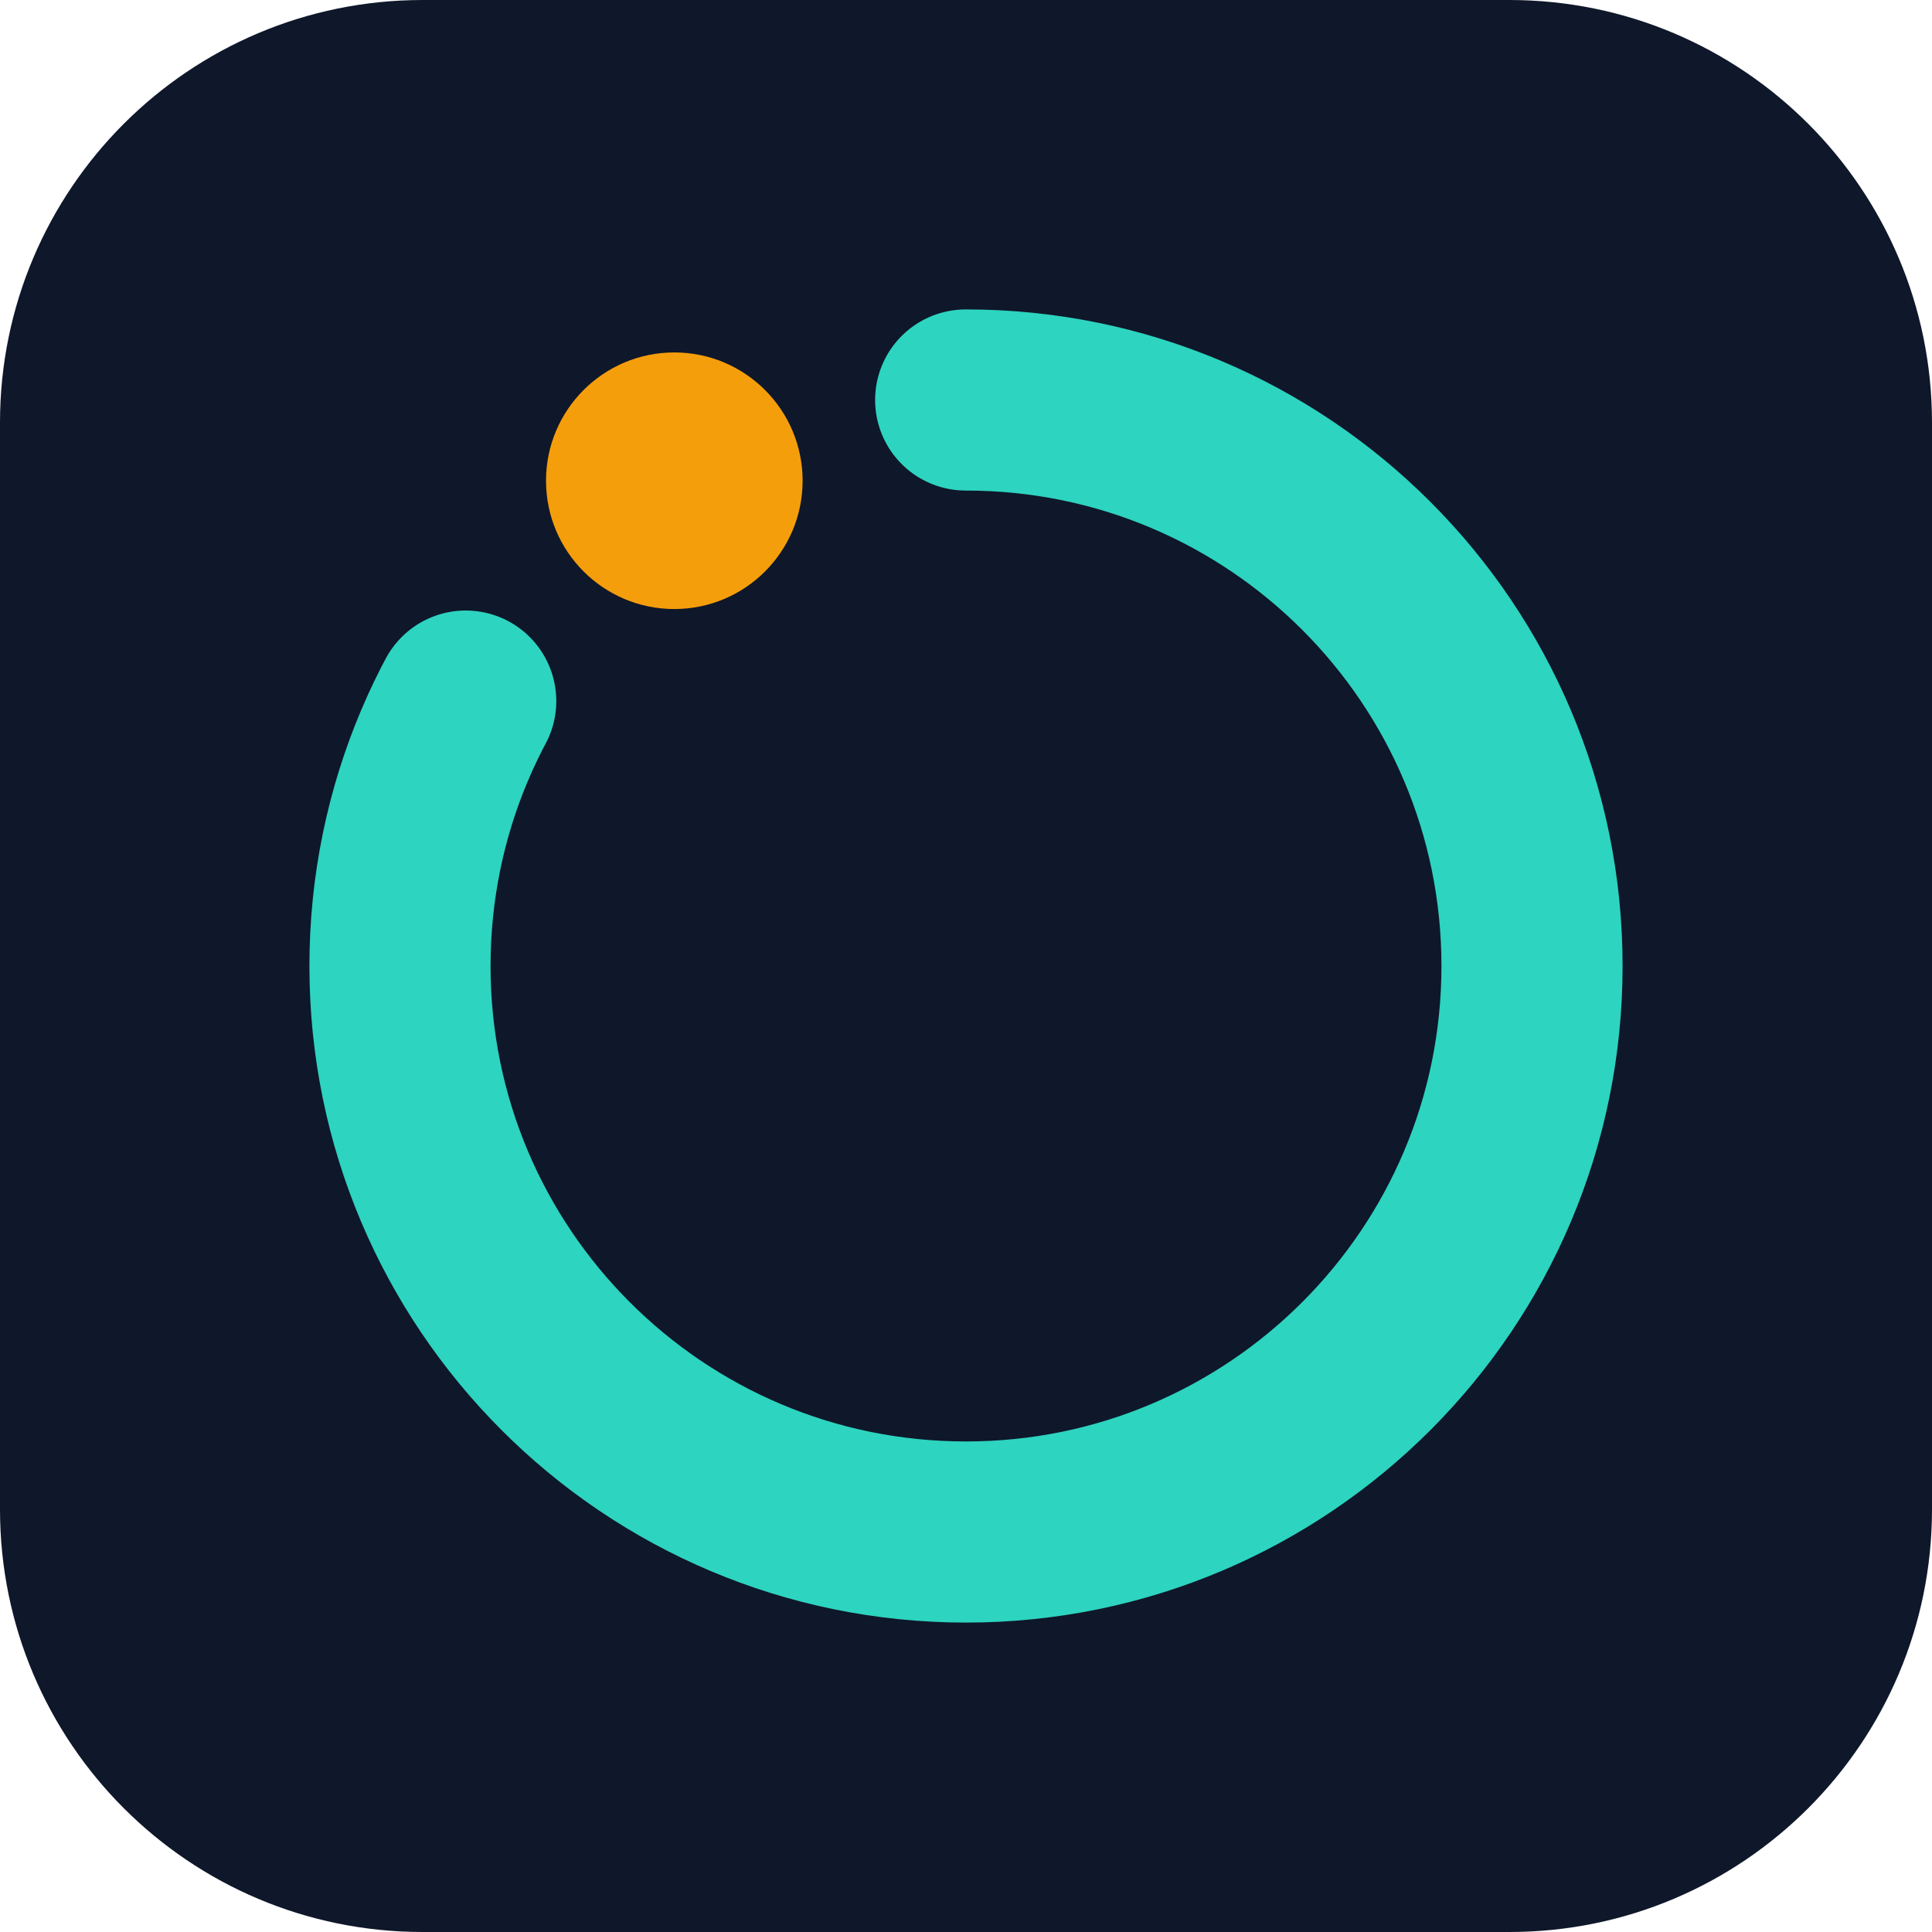
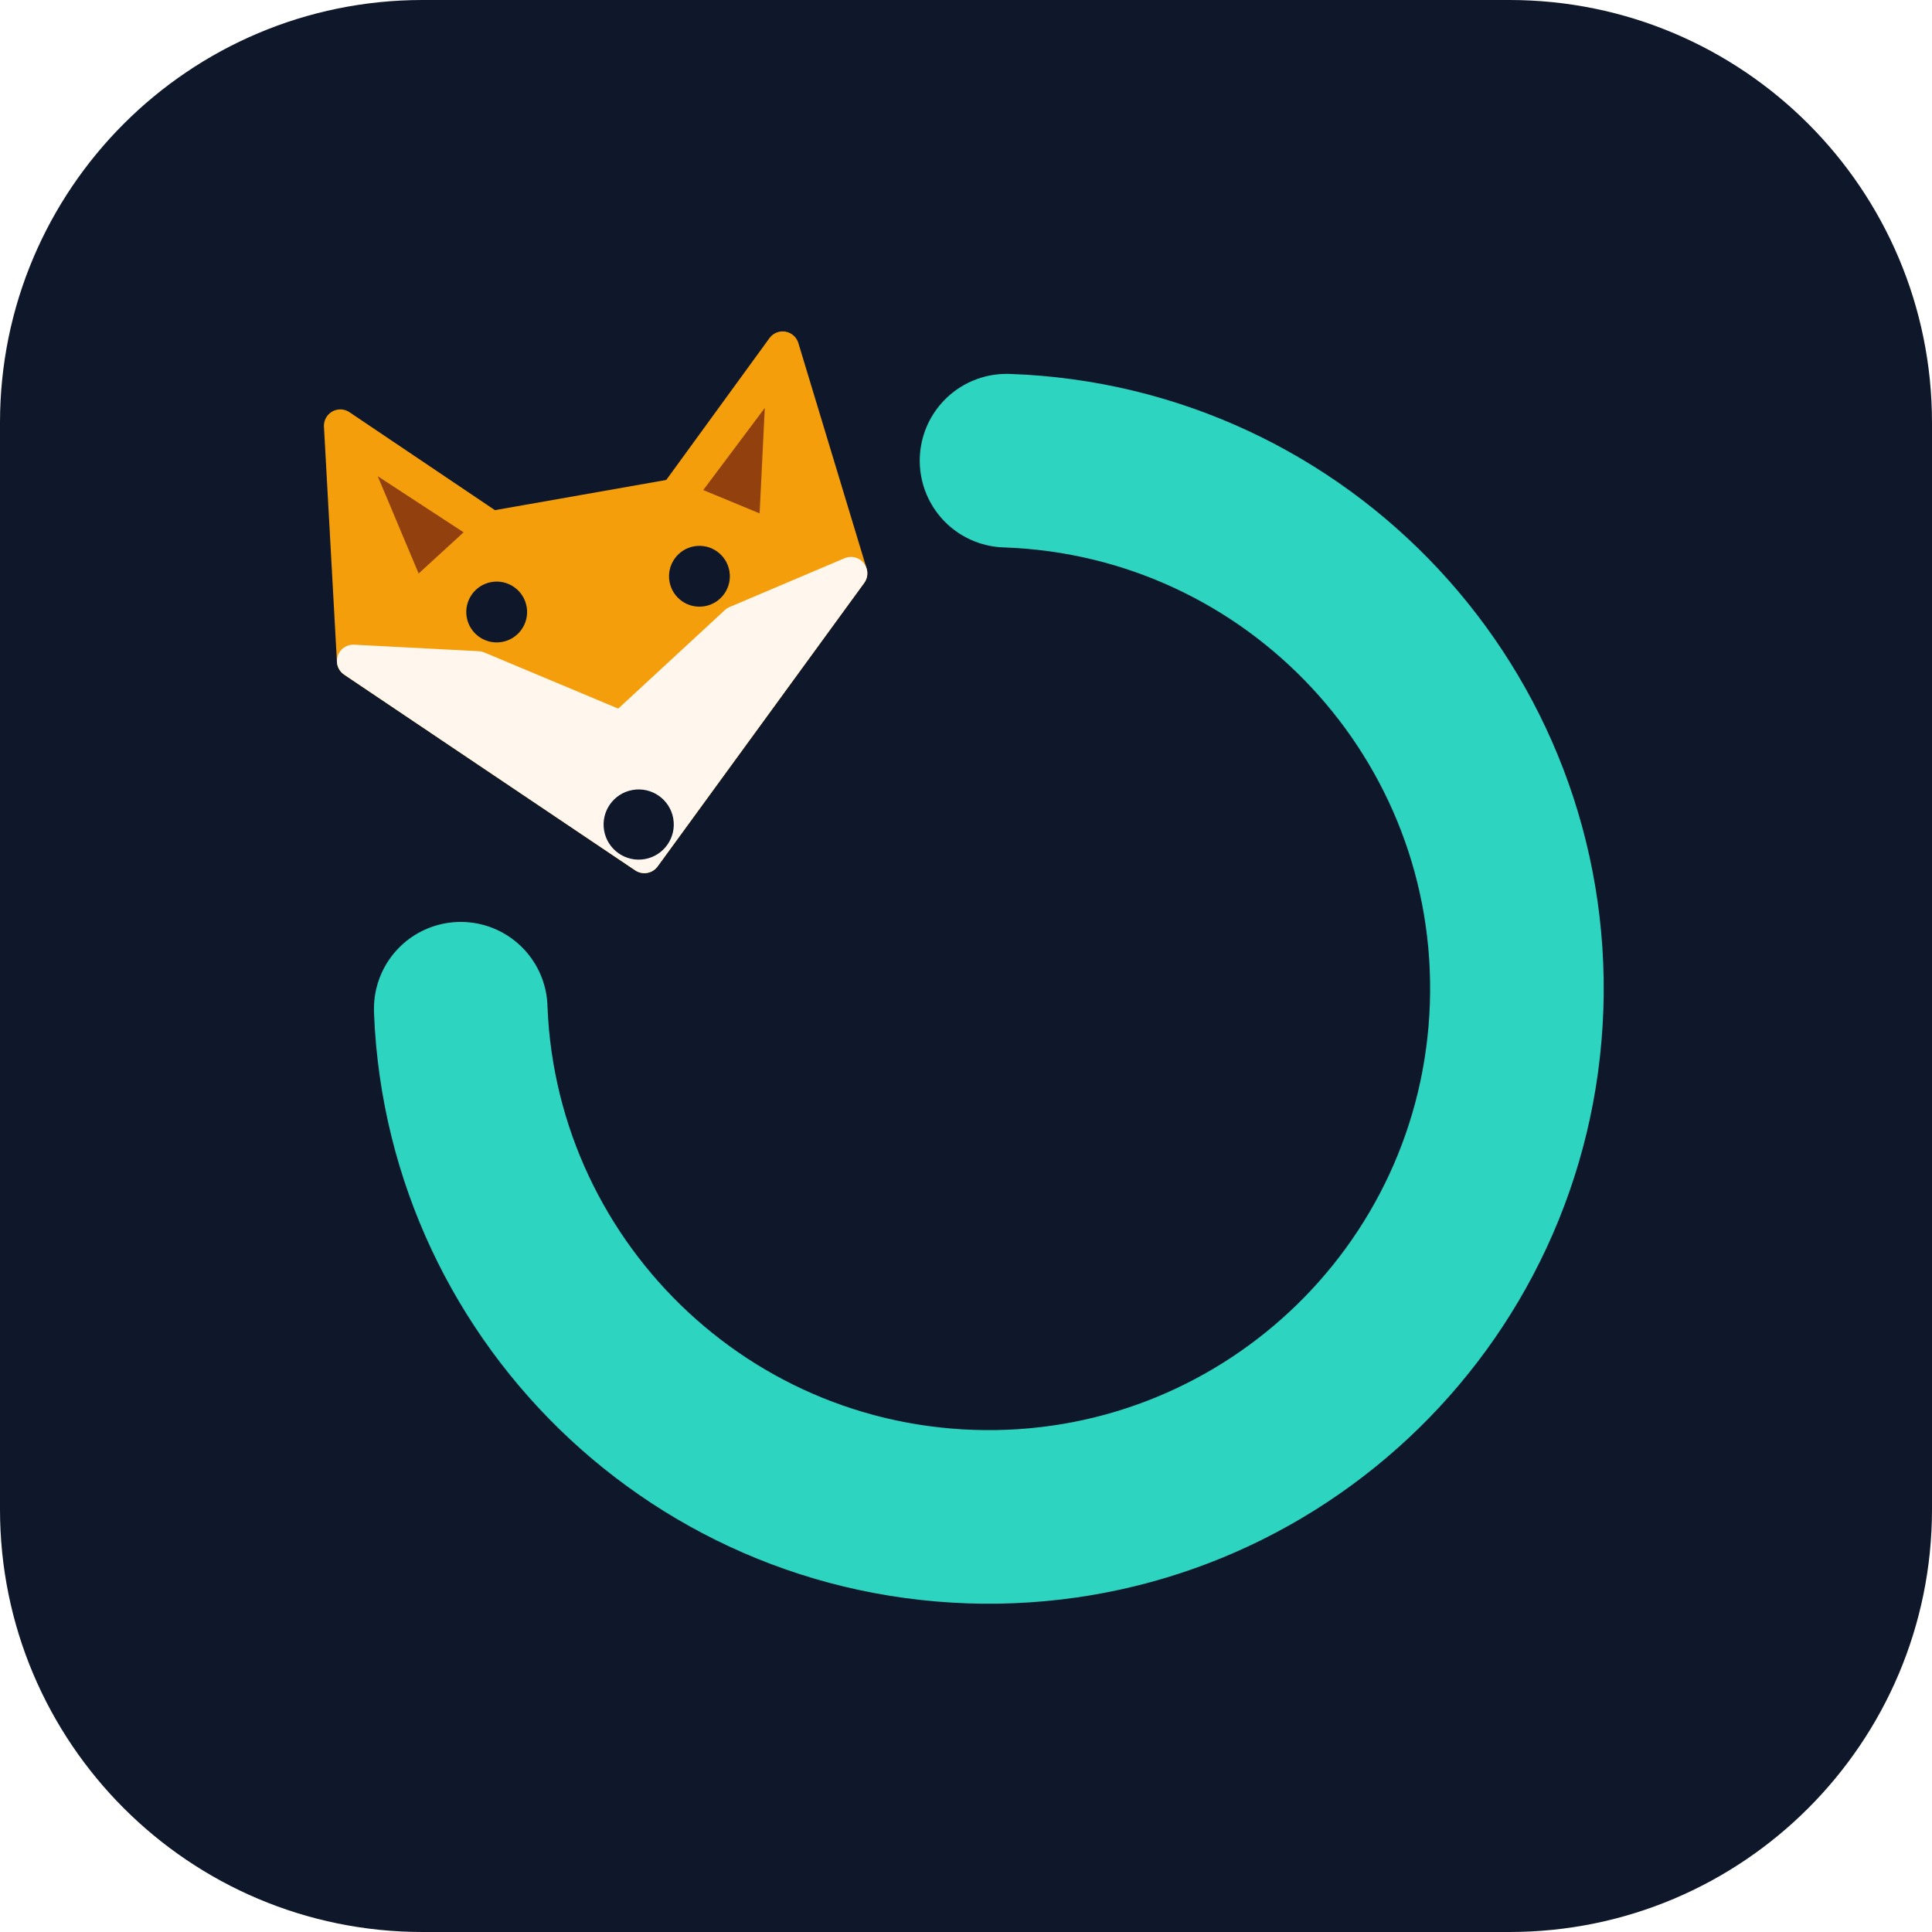
<svg xmlns="http://www.w3.org/2000/svg" viewBox="0 0 512 512">
  <rect width="512" height="512" rx="112" fill="#0f172a" />
-   <circle cx="256" cy="256" r="150" fill="none" stroke="#2dd4bf" stroke-width="48" stroke-linecap="round" stroke-dasharray="780 162.5" transform="rotate(-90 256 256)" />
-   <circle cx="178.7" cy="127.4" r="34" fill="#f59e0b" />
+   <circle cx="262" cy="262" r="140" fill="none" stroke="#2dd4bf" stroke-width="46" stroke-linecap="round" stroke-dasharray="649.6 230" transform="rotate(-88 262 262)" />
+   <g transform="translate(160 166) scale(0.62) rotate(-10)">
+     <path d="M-96,-104 L-40,-50 L40,-50 L96,-104 L108,-4 L0,100 L-108,-4 Z" fill="#f59e0b" stroke="#f59e0b" stroke-width="14" stroke-linejoin="round" />
+     <path d="M-84,-80 L-52,-50 L-74,-36 Z M84,-80 L52,-50 L74,-36 Z" fill="#92400e" />
+     <path d="M-108,-4 L-56,8 L0,44 L56,8 L108,-4 L0,100 Z" fill="#fff7ed" stroke="#fff7ed" stroke-width="14" stroke-linejoin="round" />
+     <circle cx="-44" cy="-14" r="13" fill="#0f172a" />
+     <circle cx="44" cy="-14" r="13" fill="#0f172a" />
+     <circle cx="0" cy="86" r="15" fill="#0f172a" />
+   </g>
</svg>
